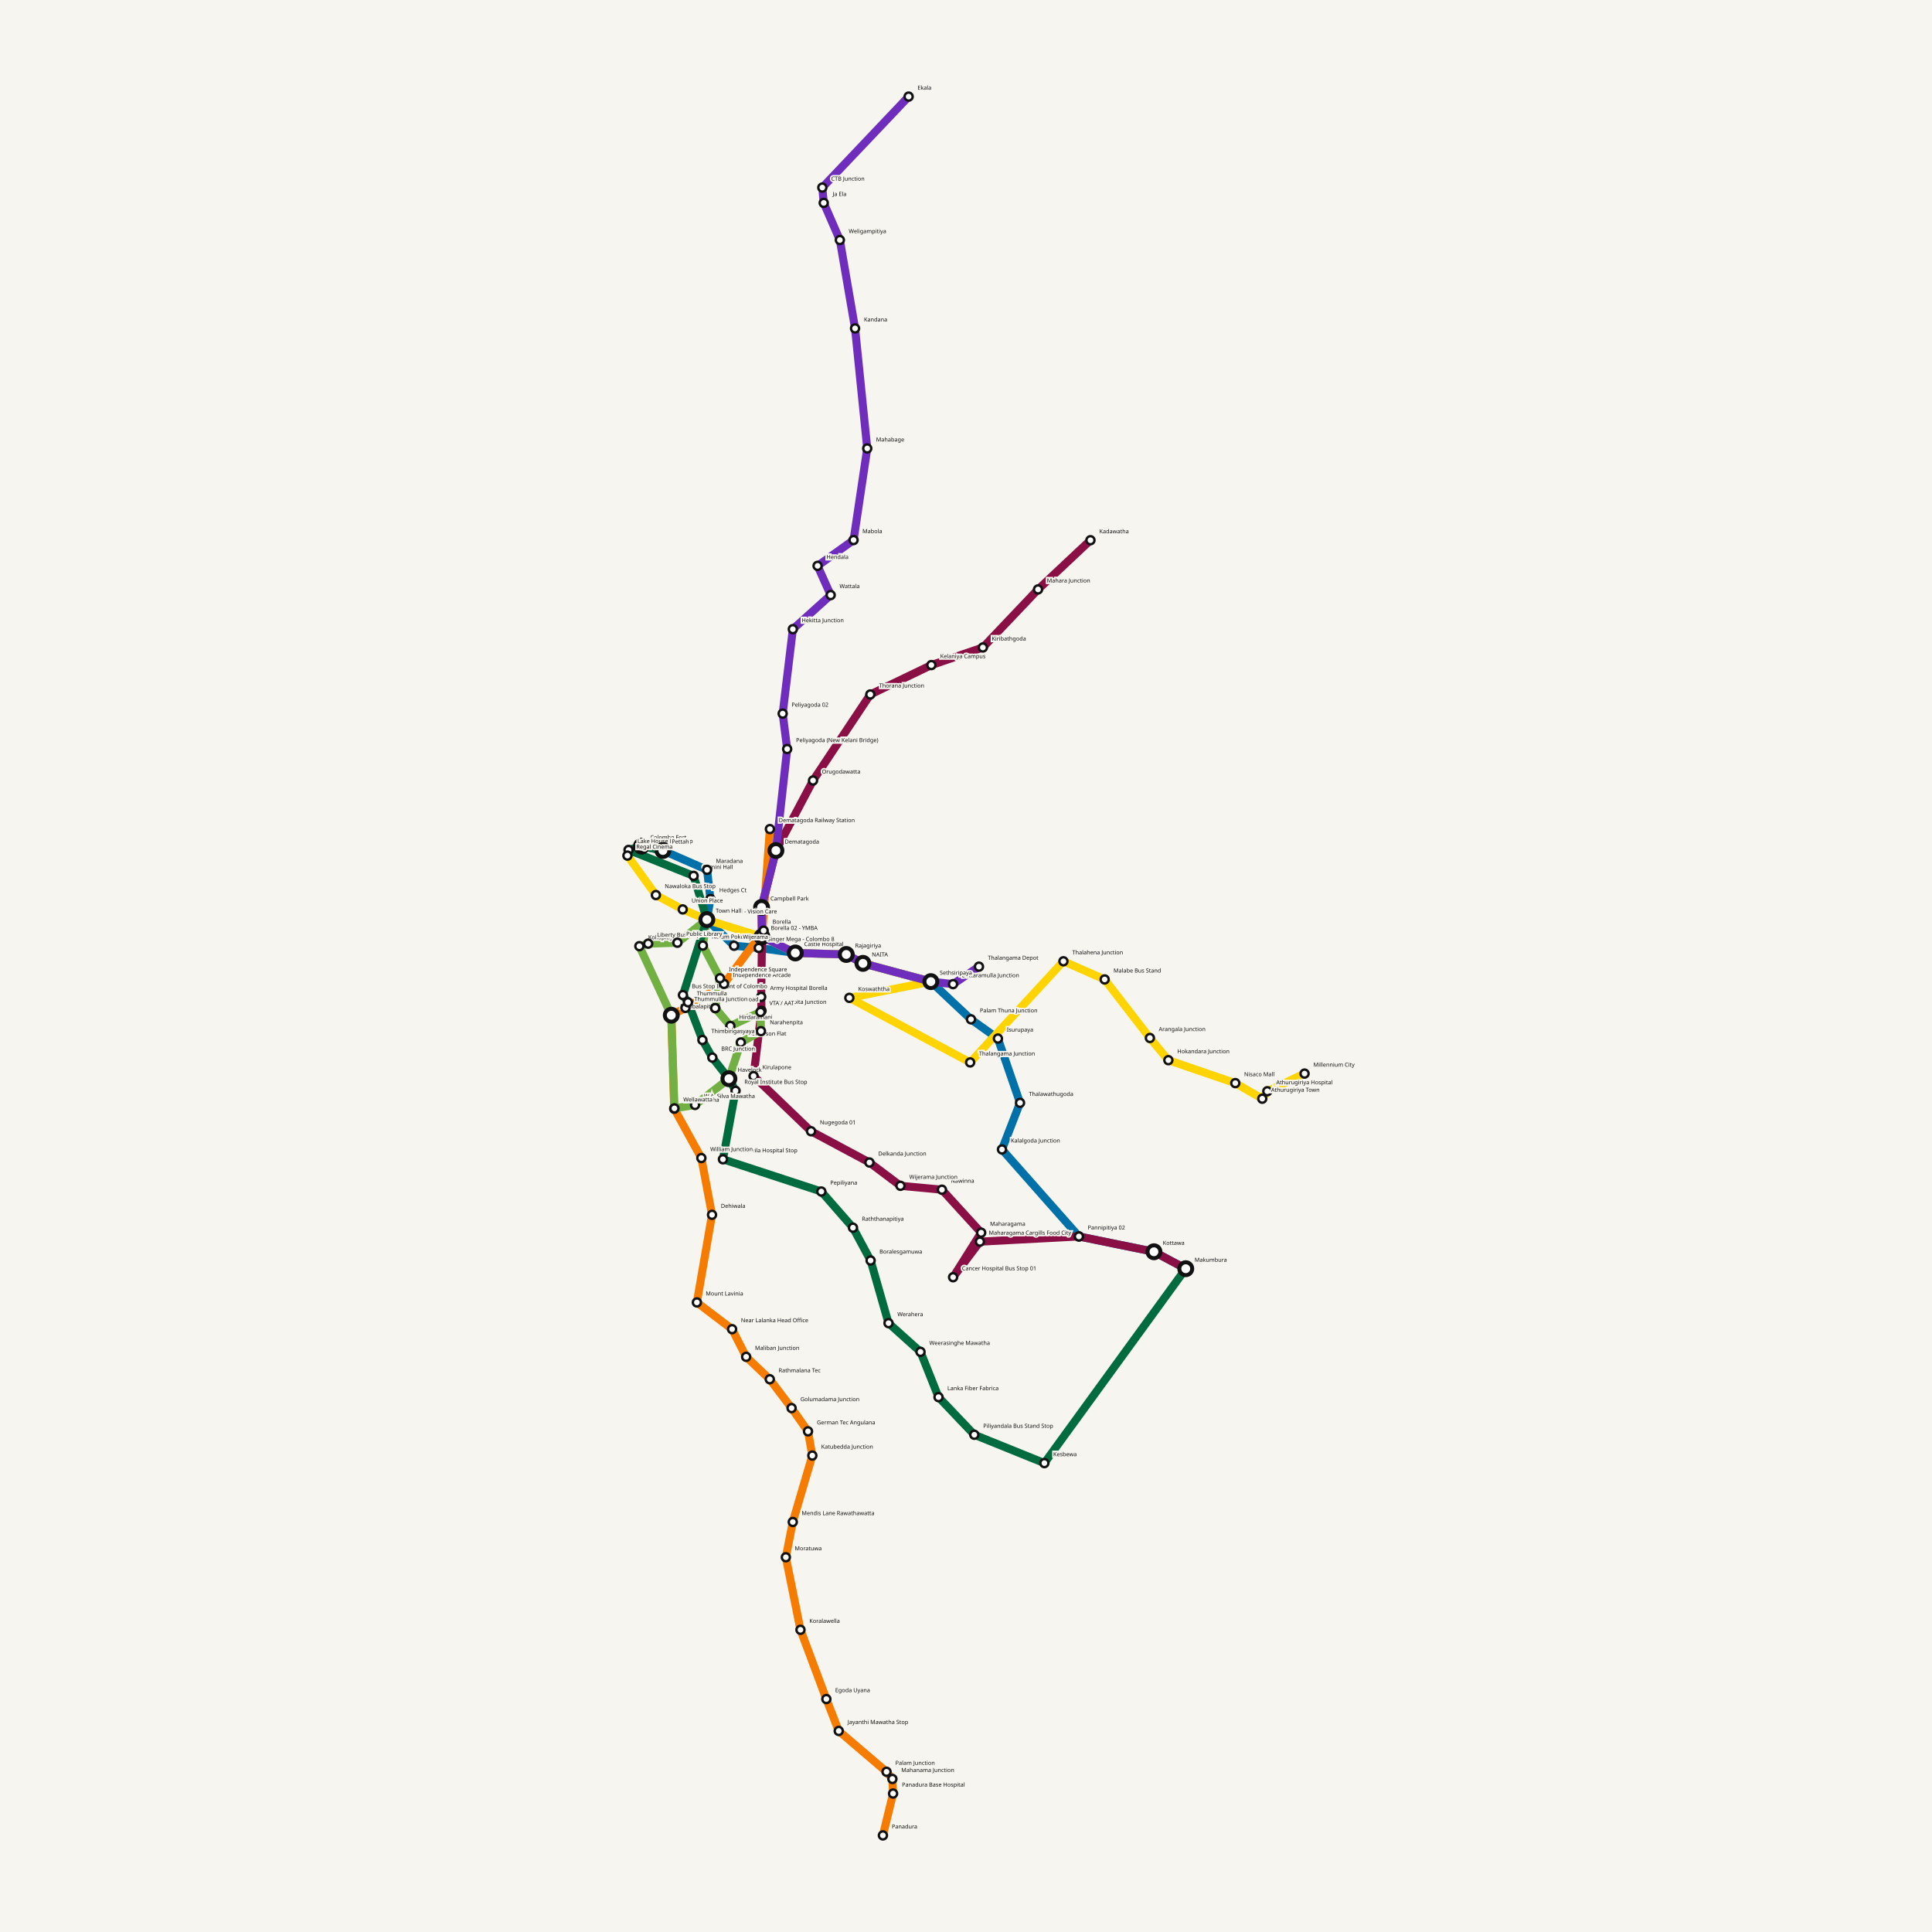
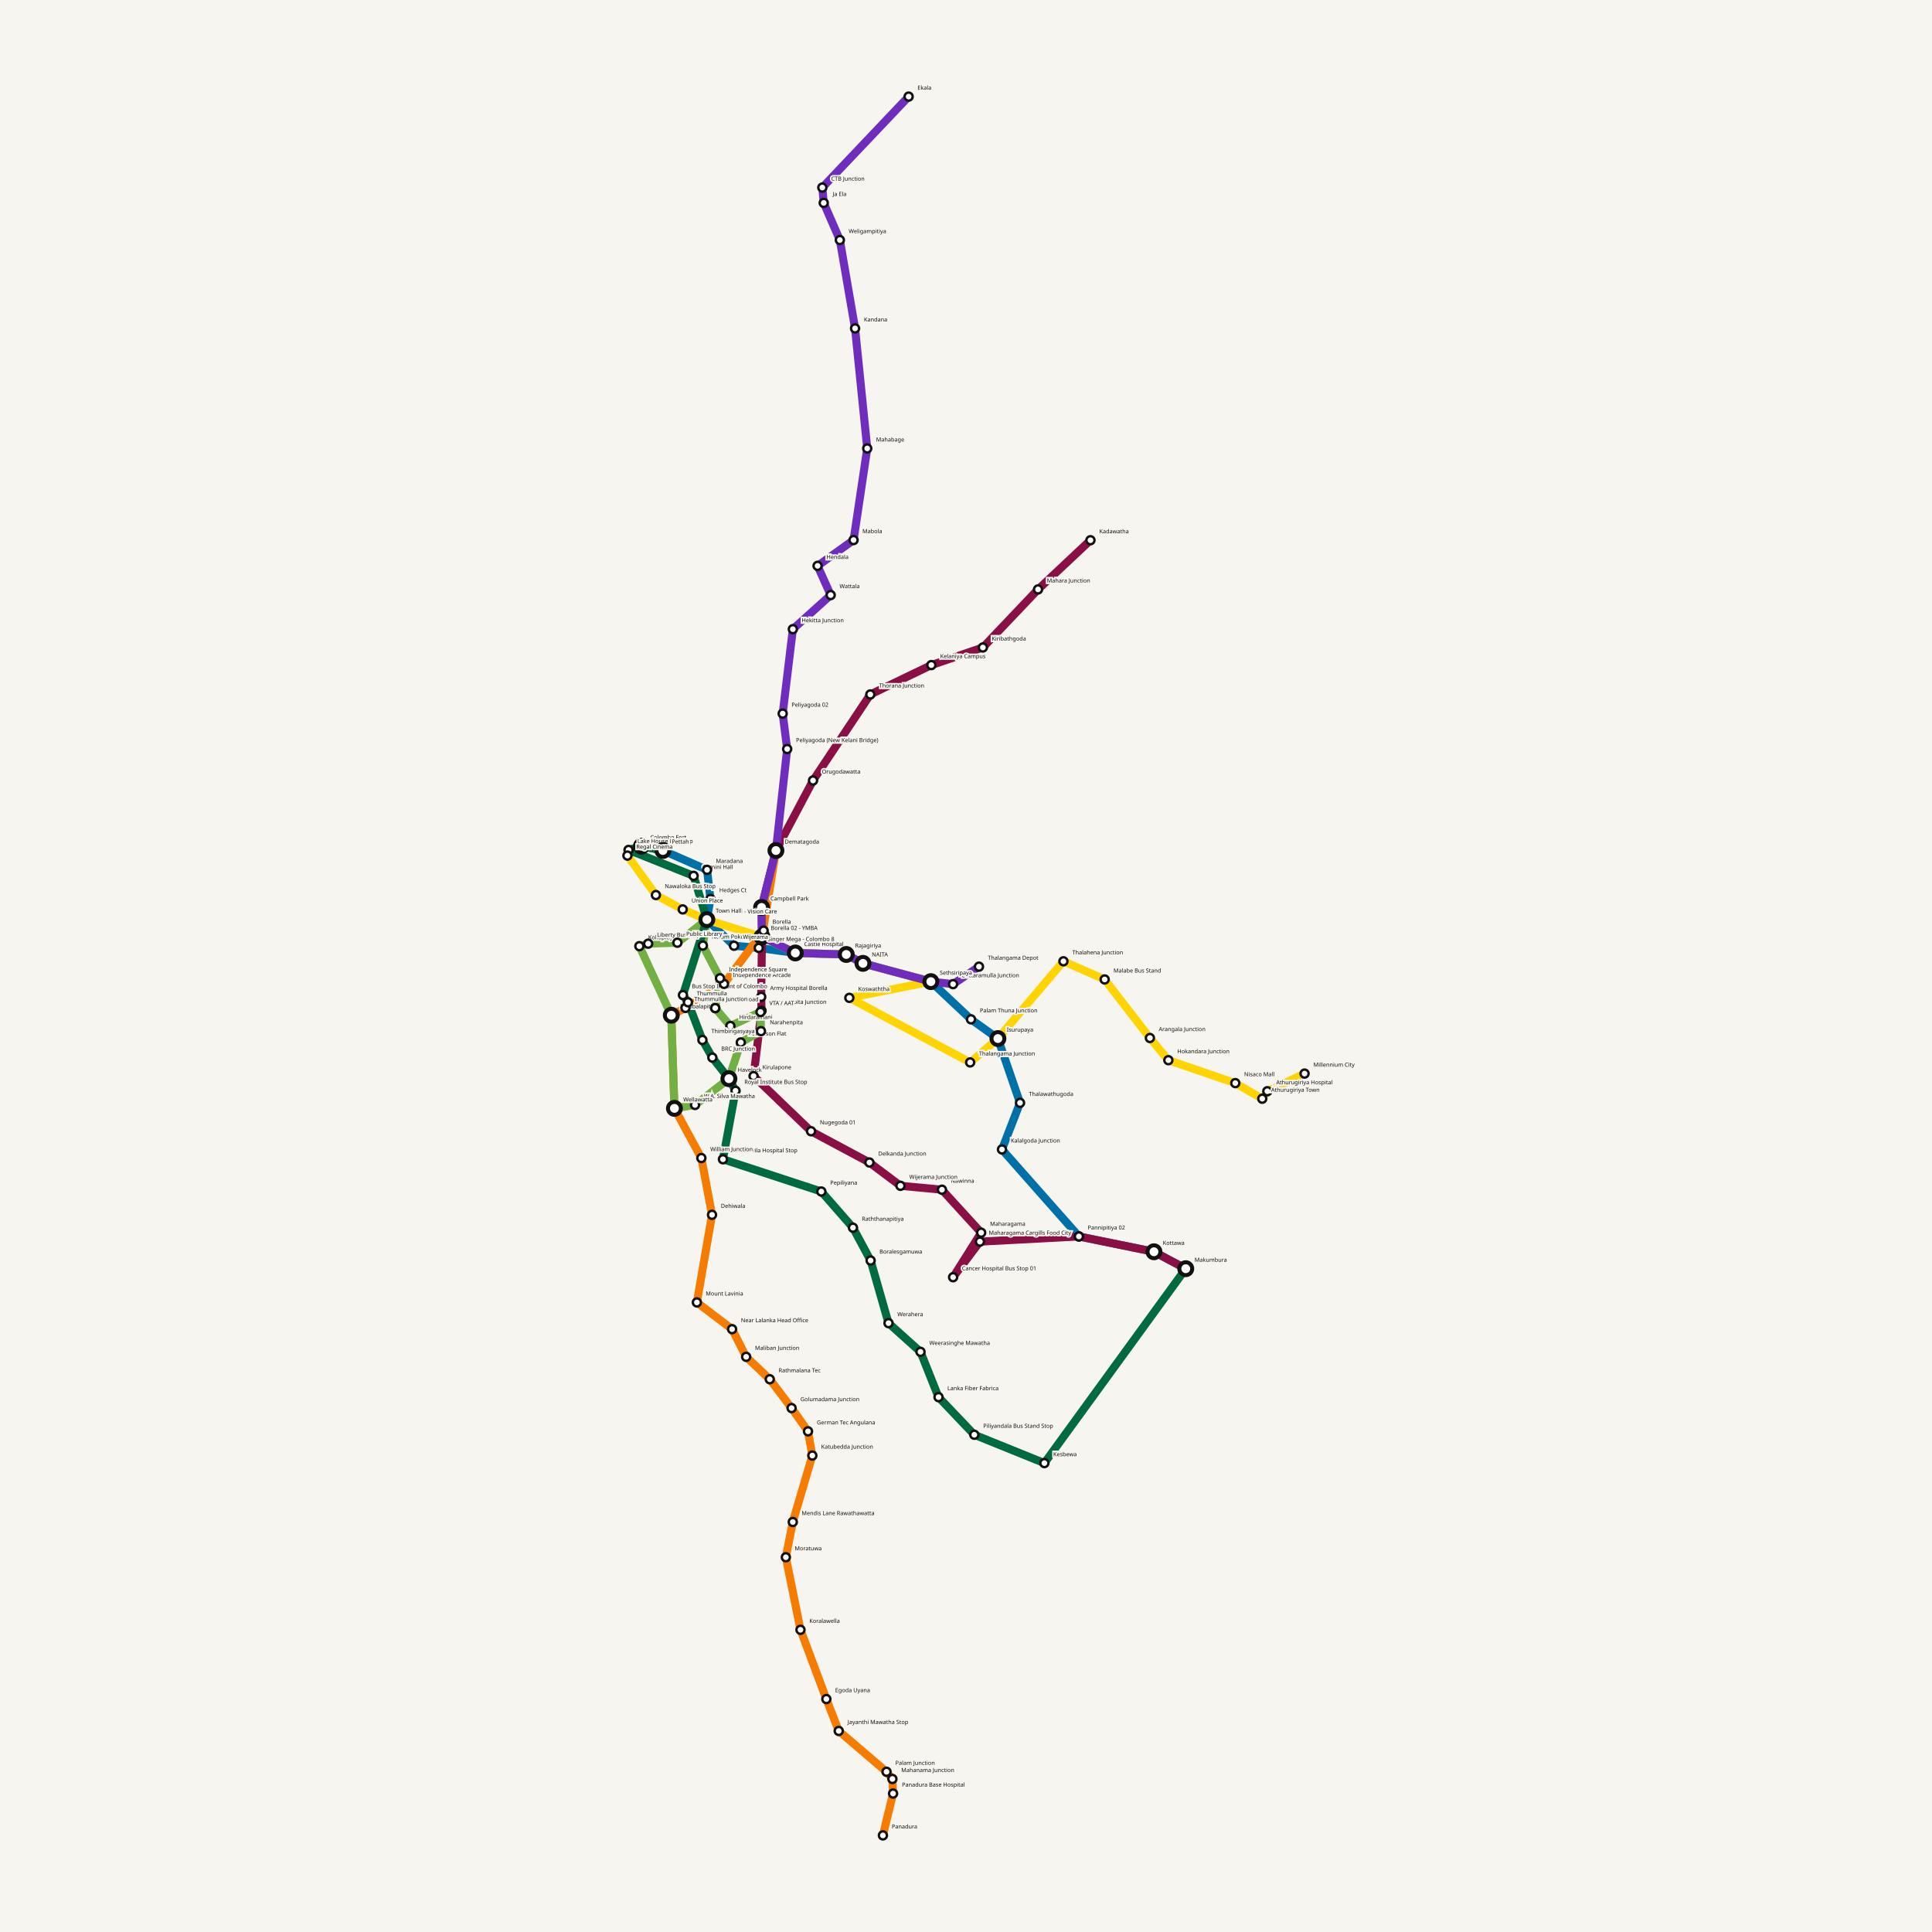
<svg xmlns="http://www.w3.org/2000/svg" width="2400" height="2400" viewBox="0 0 2400 2400">
  <style>
.route { fill: none; stroke-linecap: round; stroke-linejoin: round; }
.station { fill: white; stroke: #111; stroke-width: 3; }
.interchange { fill: white; stroke: #111; stroke-width: 5; }
.label { font: 7px sans-serif; fill: #111; dominant-baseline: middle; paint-order: stroke; stroke: #f7f5ef; stroke-width: 4px; }
</style>
  <rect width="2400" height="2400" fill="#f7f5ef" />
  <polyline class="route" points="1472.986,1576.018 1433.483,1554.987 1340.258,1535.961 1244.688,1427.878 1267.115,1370 1239.641,1290.129 1206.195,1266.248 1156.334,1219.396 1071.989,1196.727 1051.262,1185.679 987.959,1183.806 942.556,1177.58 911.886,1174.847 878.085,1142.367 882.534,1116.787 878.348,1080.542 823.487,1056.513 796.843,1051.123" stroke="#0070a8" stroke-width="10" />
-   <polyline class="route" points="1620.567,1333.646 1574.336,1355.57 1568.023,1364.855 1534.536,1345.486 1451.39,1317 1428.459,1289.433 1372.25,1216.702 1321.03,1194.146 1205.156,1319.782 1055.087,1239.576 1156.334,1219.396 1071.989,1196.727 1051.262,1185.679 987.959,1183.806 946.549,1163.772 879.871,1143.242 848.111,1129.695 814.79,1111.852 779.433,1062.845 796.843,1051.123" stroke="#ffd400" stroke-width="10" />
+   <polyline class="route" points="1620.567,1333.646 1574.336,1355.57 1568.023,1364.855 1534.536,1345.486 1451.39,1317 1428.459,1289.433 1372.25,1216.702 1321.03,1194.146 1239.641,1290.129 1205.156,1319.782 1055.087,1239.576 1156.334,1219.396 1071.989,1196.727 1051.262,1185.679 987.959,1183.806 946.549,1163.772 879.871,1143.242 848.111,1129.695 814.79,1111.852 779.433,1062.845 796.843,1051.123" stroke="#ffd400" stroke-width="10" />
  <polyline class="route" points="1472.986,1576.018 1433.483,1554.987 1340.258,1535.961 1217.285,1542.421 1183.983,1586.617 1218.847,1531.303 1170.115,1477.894 1118.595,1473.045 1080.052,1444.098 1007.51,1405.277 936.119,1336.759 945.98,1255.643 945.593,1238.363 946.549,1163.772 946.063,1127.255 963.88,1056.565 1009.99,969.567 1081.148,862.682 1156.973,826.181 1220.971,804.336 1289.485,732.208 1354.606,671.078" stroke="#8a0f45" stroke-width="10" />
-   <polyline class="route" points="956.401,1029.904 946.549,1163.772 948.597,1156.076 899.403,1222.231 851.514,1252.084 833.903,1261.151 837.535,1377.231 871.261,1438.572 884.503,1509.086 865.691,1617.912 909.445,1651.146 926.897,1685.498 956.24,1713.353 983.35,1749.187 1003.747,1778.056 1009.106,1808.157 984.828,1890.689 976.221,1934.471 994.379,2024.597 1026.525,2110.628 1041.912,2150.241 1101.286,2200.97 1108.571,2209.889 1109.412,2228.005 1096.785,2280.0" stroke="#f57c00" stroke-width="10" />
+   <polyline class="route" points="963.88,1056.565 946.549,1163.772 948.597,1156.076 899.403,1222.231 851.514,1252.084 833.903,1261.151 837.803,1376.863 871.261,1438.572 884.503,1509.086 865.691,1617.912 909.445,1651.146 926.897,1685.498 956.24,1713.353 983.35,1749.187 1003.747,1778.056 1009.106,1808.157 984.828,1890.689 976.221,1934.471 994.379,2024.597 1026.525,2110.628 1041.912,2150.241 1101.286,2200.97 1108.571,2209.889 1109.412,2228.005 1096.785,2280.0" stroke="#f57c00" stroke-width="10" />
  <polyline class="route" points="1216.116,1200.809 1183.901,1222.545 1156.334,1219.396 1071.989,1196.727 1051.262,1185.679 987.959,1183.806 946.549,1163.772 946.063,1127.255 963.88,1056.565 977.855,930.462 972.28,886.479 984.914,781.575 1031.916,739.228 1015.632,702.917 1060.338,670.883 1077.314,557.055 1062.194,407.95 1043.313,298.186 1023.267,252.049 1021.52,232.994 1128.752,120.0" stroke="#6f2dbd" stroke-width="10" />
  <polyline class="route" points="794.251,1175.368 805.202,1172.254 841.48,1171.07 878.085,1142.367 873.125,1174.601 894.419,1215.248 888.478,1252.299 888.478,1252.299 907.28,1274.48 944.75,1257.126 945.285,1280.952 920.232,1294.984 905.471,1339.979 863.406,1372.615 837.803,1376.863 833.903,1261.151 794.251,1175.368" stroke="#72b043" stroke-width="10" />
  <polyline class="route" points="1472.986,1576.018 1297.37,1817.529 1210.336,1782.304 1165.864,1735.562 1143.474,1679.309 1103.758,1643.645 1081.509,1565.84 1059.6,1525.094 1020.292,1480.168 898.07,1440.083 913.711,1355.033 905.471,1339.979 884.911,1313.79 872.576,1291.899 854.62,1245.073 848.384,1236.116 878.085,1142.367 861.637,1088.02 780.828,1055.829 796.843,1051.123 823.487,1056.513" stroke="#006b3f" stroke-width="10" />
  <circle class="station" cx="920.232" cy="1294.984" r="5" />
  <text class="label" x="931.232" y="1283.984">Anderson Flat</text>
  <circle class="station" cx="1428.459" cy="1289.433" r="5" />
  <text class="label" x="1439.459" y="1278.433">Arangala Junction</text>
  <circle class="station" cx="945.593" cy="1238.363" r="5" />
  <text class="label" x="956.593" y="1227.363">Army Hospital Borella</text>
  <circle class="station" cx="1574.336" cy="1355.57" r="5" />
  <text class="label" x="1585.336" y="1344.57">Athurugiriya Hospital</text>
  <circle class="station" cx="1568.023" cy="1364.855" r="5" />
  <text class="label" x="1579.023" y="1353.855">Athurugiriya Town</text>
  <circle class="interchange" cx="833.903" cy="1261.151" r="8" />
  <text class="label" x="844.903" y="1250.151">Bambalapitiya</text>
  <circle class="station" cx="1183.901" cy="1222.545" r="5" />
  <text class="label" x="1194.901" y="1211.545">Battaramulla Junction</text>
  <circle class="station" cx="1081.509" cy="1565.84" r="5" />
  <text class="label" x="1092.509" y="1554.84">Boralesgamuwa</text>
  <circle class="interchange" cx="946.549" cy="1163.772" r="8" />
  <text class="label" x="957.549" y="1152.772">Borella 02 - YMBA</text>
  <circle class="station" cx="948.597" cy="1156.076" r="5" />
  <text class="label" x="959.597" y="1145.076">Borella</text>
  <circle class="station" cx="884.911" cy="1313.79" r="5" />
  <text class="label" x="895.911" y="1302.79">BRC Junction</text>
  <circle class="station" cx="848.384" cy="1236.116" r="5" />
  <text class="label" x="859.384" y="1225.116">Bus Stop Infront of Colombo</text>
  <circle class="interchange" cx="946.063" cy="1127.255" r="8" />
  <text class="label" x="957.063" y="1116.255">Campbell Park</text>
  <circle class="station" cx="1183.983" cy="1586.617" r="5" />
  <text class="label" x="1194.983" y="1575.617">Cancer Hospital Bus Stop 01</text>
  <circle class="interchange" cx="987.959" cy="1183.806" r="8" />
  <text class="label" x="998.959" y="1172.806">Castle Hospital</text>
  <circle class="interchange" cx="796.843" cy="1051.123" r="8" />
  <text class="label" x="807.843" y="1040.123">Colombo Fort</text>
  <circle class="station" cx="1021.52" cy="232.994" r="5" />
  <text class="label" x="1032.52" y="221.994">CTB Junction</text>
  <circle class="station" cx="884.503" cy="1509.086" r="5" />
  <text class="label" x="895.503" y="1498.086">Dehiwala</text>
  <circle class="station" cx="1080.052" cy="1444.098" r="5" />
  <text class="label" x="1091.052" y="1433.098">Delkanda Junction</text>
-   <circle class="station" cx="956.401" cy="1029.904" r="5" />
-   <text class="label" x="967.401" y="1018.904">Dematagoda Railway Station</text>
  <circle class="interchange" cx="963.88" cy="1056.565" r="8" />
  <text class="label" x="974.88" y="1045.565">Dematagoda</text>
  <circle class="station" cx="1026.525" cy="2110.628" r="5" />
  <text class="label" x="1037.525" y="2099.628">Egoda Uyana</text>
  <circle class="station" cx="1128.752" cy="120.0" r="5" />
  <text class="label" x="1139.752" y="109.0">Ekala</text>
  <circle class="station" cx="861.637" cy="1088.02" r="5" />
  <text class="label" x="872.637" y="1077.02">Gamini Hall</text>
  <circle class="station" cx="1003.747" cy="1778.056" r="5" />
  <text class="label" x="1014.747" y="1767.056">German Tec Angulana</text>
  <circle class="station" cx="983.35" cy="1749.187" r="5" />
  <text class="label" x="994.35" y="1738.187">Golumadama Junction</text>
  <circle class="interchange" cx="905.471" cy="1339.979" r="8" />
  <text class="label" x="916.471" y="1328.979">Havelock</text>
  <circle class="station" cx="882.534" cy="1116.787" r="5" />
  <text class="label" x="893.534" y="1105.787">Hedges Ct</text>
  <circle class="station" cx="984.914" cy="781.575" r="5" />
  <text class="label" x="995.914" y="770.575">Hekitta Junction</text>
  <circle class="station" cx="1015.632" cy="702.917" r="5" />
  <text class="label" x="1026.632" y="691.917">Hendala</text>
  <circle class="station" cx="907.28" cy="1274.48" r="5" />
  <text class="label" x="918.28" y="1263.48">Hirdaramani</text>
  <circle class="station" cx="1451.39" cy="1317" r="5" />
  <text class="label" x="1462.39" y="1306">Hokandara Junction</text>
  <circle class="station" cx="899.403" cy="1222.231" r="5" />
  <text class="label" x="910.403" y="1211.231">Independence Arcade</text>
  <circle class="station" cx="894.419" cy="1215.248" r="5" />
  <text class="label" x="905.419" y="1204.248">Independence Square</text>
-   <circle class="station" cx="1239.641" cy="1290.129" r="5" />
+   <circle class="interchange" cx="1239.641" cy="1290.129" r="8" />
  <text class="label" x="1250.641" y="1279.129">Isurupaya</text>
  <circle class="station" cx="1023.267" cy="252.049" r="5" />
  <text class="label" x="1034.267" y="241.049">Ja Ela</text>
  <circle class="station" cx="888.478" cy="1252.299" r="5" />
  <text class="label" x="899.478" y="1241.299">Jawatta Road</text>
  <circle class="station" cx="888.478" cy="1252.299" r="5" />
  <text class="label" x="899.478" y="1241.299">Jawatta</text>
  <circle class="station" cx="1041.912" cy="2150.241" r="5" />
  <text class="label" x="1052.912" y="2139.241">Jayanthi Mawatha Stop</text>
  <circle class="station" cx="1354.606" cy="671.078" r="5" />
  <text class="label" x="1365.606" y="660.078">Kadawatha</text>
  <circle class="station" cx="1244.688" cy="1427.878" r="5" />
  <text class="label" x="1255.688" y="1416.878">Kalalgoda Junction</text>
  <circle class="station" cx="898.07" cy="1440.083" r="5" />
  <text class="label" x="909.07" y="1429.083">Kalubowila Hospital Stop</text>
  <circle class="station" cx="1062.194" cy="407.95" r="5" />
  <text class="label" x="1073.194" y="396.95">Kandana</text>
  <circle class="station" cx="1009.106" cy="1808.157" r="5" />
  <text class="label" x="1020.106" y="1797.157">Katubedda Junction</text>
  <circle class="station" cx="1156.973" cy="826.181" r="5" />
  <text class="label" x="1167.973" y="815.181">Kelaniya Campus</text>
  <circle class="station" cx="1297.37" cy="1817.529" r="5" />
  <text class="label" x="1308.37" y="1806.529">Kesbewa</text>
  <circle class="station" cx="1220.971" cy="804.336" r="5" />
  <text class="label" x="1231.971" y="793.336">Kiribathgoda</text>
  <circle class="station" cx="936.119" cy="1336.759" r="5" />
  <text class="label" x="947.119" y="1325.759">Kirulapone</text>
  <circle class="station" cx="794.251" cy="1175.368" r="5" />
  <text class="label" x="805.251" y="1164.368">Kollupitiya</text>
  <circle class="station" cx="994.379" cy="2024.597" r="5" />
  <text class="label" x="1005.379" y="2013.597">Koralawella</text>
  <circle class="station" cx="1055.087" cy="1239.576" r="5" />
  <text class="label" x="1066.087" y="1228.576">Koswaththa</text>
  <circle class="interchange" cx="1433.483" cy="1554.987" r="8" />
  <text class="label" x="1444.483" y="1543.987">Kottawa</text>
  <circle class="station" cx="780.828" cy="1055.829" r="5" />
  <text class="label" x="791.828" y="1044.829">Lake House Bus Stop</text>
  <circle class="station" cx="1165.864" cy="1735.562" r="5" />
  <text class="label" x="1176.864" y="1724.562">Lanka Fiber Fabrica</text>
  <circle class="station" cx="805.202" cy="1172.254" r="5" />
  <text class="label" x="816.202" y="1161.254">Liberty Bus Stop</text>
  <circle class="station" cx="1060.338" cy="670.883" r="5" />
  <text class="label" x="1071.338" y="659.883">Mabola</text>
  <circle class="station" cx="1077.314" cy="557.055" r="5" />
  <text class="label" x="1088.314" y="546.055">Mahabage</text>
  <circle class="station" cx="1108.571" cy="2209.889" r="5" />
  <text class="label" x="1119.571" y="2198.889">Mahanama Junction</text>
  <circle class="station" cx="1289.485" cy="732.208" r="5" />
  <text class="label" x="1300.485" y="721.208">Mahara Junction</text>
  <circle class="station" cx="1217.285" cy="1542.421" r="5" />
  <text class="label" x="1228.285" y="1531.421">Maharagama Cargills Food City</text>
  <circle class="station" cx="1218.847" cy="1531.303" r="5" />
  <text class="label" x="1229.847" y="1520.303">Maharagama</text>
  <circle class="interchange" cx="1472.986" cy="1576.018" r="8" />
  <text class="label" x="1483.986" y="1565.018">Makumbura</text>
  <circle class="station" cx="1372.25" cy="1216.702" r="5" />
  <text class="label" x="1383.25" y="1205.702">Malabe Bus Stand</text>
  <circle class="station" cx="926.897" cy="1685.498" r="5" />
  <text class="label" x="937.897" y="1674.498">Maliban Junction</text>
  <circle class="station" cx="878.348" cy="1080.542" r="5" />
  <text class="label" x="889.348" y="1069.542">Maradana</text>
  <circle class="station" cx="984.828" cy="1890.689" r="5" />
  <text class="label" x="995.828" y="1879.689">Mendis Lane Rawathawatta</text>
  <circle class="station" cx="1620.567" cy="1333.646" r="5" />
  <text class="label" x="1631.567" y="1322.646">Millennium City</text>
  <circle class="station" cx="976.221" cy="1934.471" r="5" />
  <text class="label" x="987.221" y="1923.471">Moratuwa</text>
  <circle class="station" cx="865.691" cy="1617.912" r="5" />
  <text class="label" x="876.691" y="1606.912">Mount Lavinia</text>
  <circle class="interchange" cx="1071.989" cy="1196.727" r="8" />
  <text class="label" x="1082.989" y="1185.727">NAITA</text>
  <circle class="station" cx="945.98" cy="1255.643" r="5" />
  <text class="label" x="956.98" y="1244.643">Narahenpita Junction</text>
  <circle class="station" cx="945.285" cy="1280.952" r="5" />
  <text class="label" x="956.285" y="1269.952">Narahenpita</text>
  <circle class="station" cx="814.79" cy="1111.852" r="5" />
  <text class="label" x="825.79" y="1100.852">Nawaloka Bus Stop</text>
  <circle class="station" cx="1170.115" cy="1477.894" r="5" />
  <text class="label" x="1181.115" y="1466.894">Nawinna</text>
  <circle class="station" cx="909.445" cy="1651.146" r="5" />
  <text class="label" x="920.445" y="1640.146">Near Lalanka Head Office</text>
  <circle class="station" cx="873.125" cy="1174.601" r="5" />
  <text class="label" x="884.125" y="1163.601">Nelum Pokuna</text>
  <circle class="station" cx="1534.536" cy="1345.486" r="5" />
  <text class="label" x="1545.536" y="1334.486">Nisaco Mall</text>
  <circle class="station" cx="1007.51" cy="1405.277" r="5" />
  <text class="label" x="1018.51" y="1394.277">Nugegoda 01</text>
  <circle class="station" cx="1009.99" cy="969.567" r="5" />
  <text class="label" x="1020.99" y="958.567">Orugodawatta</text>
  <circle class="station" cx="1101.286" cy="2200.97" r="5" />
  <text class="label" x="1112.286" y="2189.97">Palam Junction</text>
  <circle class="station" cx="1206.195" cy="1266.248" r="5" />
  <text class="label" x="1217.195" y="1255.248">Palam Thuna Junction</text>
  <circle class="station" cx="1109.412" cy="2228.005" r="5" />
  <text class="label" x="1120.412" y="2217.005">Panadura Base Hospital</text>
  <circle class="station" cx="1096.785" cy="2280.0" r="5" />
  <text class="label" x="1107.785" y="2269.0">Panadura</text>
  <circle class="station" cx="1340.258" cy="1535.961" r="5" />
  <text class="label" x="1351.258" y="1524.961">Pannipitiya 01</text>
  <circle class="station" cx="1340.258" cy="1535.961" r="5" />
  <text class="label" x="1351.258" y="1524.961">Pannipitiya 02</text>
  <circle class="station" cx="977.855" cy="930.462" r="5" />
  <text class="label" x="988.855" y="919.462">Peliyagoda (New Kelani Bridge)</text>
  <circle class="station" cx="972.28" cy="886.479" r="5" />
  <text class="label" x="983.28" y="875.479">Peliyagoda 02</text>
  <circle class="station" cx="1020.292" cy="1480.168" r="5" />
  <text class="label" x="1031.292" y="1469.168">Pepiliyana</text>
  <circle class="interchange" cx="823.487" cy="1056.513" r="8" />
  <text class="label" x="834.487" y="1045.513">Pettah</text>
  <circle class="station" cx="1210.336" cy="1782.304" r="5" />
  <text class="label" x="1221.336" y="1771.304">Piliyandala Bus Stand Stop</text>
  <circle class="station" cx="841.48" cy="1171.07" r="5" />
  <text class="label" x="852.48" y="1160.07">Public Library</text>
  <circle class="interchange" cx="1051.262" cy="1185.679" r="8" />
  <text class="label" x="1062.262" y="1174.679">Rajagiriya</text>
  <circle class="station" cx="956.24" cy="1713.353" r="5" />
  <text class="label" x="967.24" y="1702.353">Rathmalana Tec</text>
  <circle class="station" cx="1059.6" cy="1525.094" r="5" />
  <text class="label" x="1070.6" y="1514.094">Raththanapitiya</text>
  <circle class="station" cx="779.433" cy="1062.845" r="5" />
  <text class="label" x="790.433" y="1051.845">Regal Cinema</text>
  <circle class="station" cx="913.711" cy="1355.033" r="5" />
  <text class="label" x="924.711" y="1344.033">Royal Institute Bus Stop</text>
  <circle class="interchange" cx="1156.334" cy="1219.396" r="8" />
  <text class="label" x="1167.334" y="1208.396">Sethsiripaya</text>
  <circle class="station" cx="942.556" cy="1177.58" r="5" />
  <text class="label" x="953.556" y="1166.58">Singer Mega - Colombo 8</text>
  <circle class="station" cx="1321.03" cy="1194.146" r="5" />
  <text class="label" x="1332.03" y="1183.146">Thalahena Junction</text>
  <circle class="station" cx="1216.116" cy="1200.809" r="5" />
  <text class="label" x="1227.116" y="1189.809">Thalangama Depot</text>
  <circle class="station" cx="1205.156" cy="1319.782" r="5" />
  <text class="label" x="1216.156" y="1308.782">Thalangama Junction</text>
  <circle class="station" cx="1267.115" cy="1370" r="5" />
  <text class="label" x="1278.115" y="1359">Thalawathugoda</text>
  <circle class="station" cx="872.576" cy="1291.899" r="5" />
  <text class="label" x="883.576" y="1280.899">Thimbirigasyaya</text>
  <circle class="station" cx="1081.148" cy="862.682" r="5" />
  <text class="label" x="1092.148" y="851.682">Thorana Junction</text>
  <circle class="station" cx="851.514" cy="1252.084" r="5" />
  <text class="label" x="862.514" y="1241.084">Thummulla Junction</text>
  <circle class="station" cx="854.62" cy="1245.073" r="5" />
  <text class="label" x="865.62" y="1234.073">Thummulla</text>
  <circle class="station" cx="879.871" cy="1143.242" r="5" />
  <text class="label" x="890.871" y="1132.242">Town Hall - Vision Care</text>
  <circle class="interchange" cx="878.085" cy="1142.367" r="8" />
  <text class="label" x="889.085" y="1131.367">Town Hall</text>
  <circle class="station" cx="848.111" cy="1129.695" r="5" />
  <text class="label" x="859.111" y="1118.695">Union Place</text>
  <circle class="station" cx="944.75" cy="1257.126" r="5" />
  <text class="label" x="955.75" y="1246.126">VTA / AAT</text>
  <circle class="station" cx="863.406" cy="1372.615" r="5" />
  <text class="label" x="874.406" y="1361.615">W.A. Silva Mawatha</text>
  <circle class="station" cx="1031.916" cy="739.228" r="5" />
  <text class="label" x="1042.916" y="728.228">Wattala</text>
  <circle class="station" cx="1143.474" cy="1679.309" r="5" />
  <text class="label" x="1154.474" y="1668.309">Weerasinghe Mawatha</text>
  <circle class="station" cx="1043.313" cy="298.186" r="5" />
  <text class="label" x="1054.313" y="287.186">Weligampitiya</text>
-   <circle class="station" cx="837.535" cy="1377.231" r="5" />
-   <text class="label" x="848.535" y="1366.231">Wellawaththa</text>
-   <circle class="station" cx="837.803" cy="1376.863" r="5" />
+   <circle class="interchange" cx="837.803" cy="1376.863" r="8" />
  <text class="label" x="848.803" y="1365.863">Wellawatta</text>
  <circle class="station" cx="1103.758" cy="1643.645" r="5" />
  <text class="label" x="1114.758" y="1632.645">Werahera</text>
  <circle class="station" cx="1118.595" cy="1473.045" r="5" />
  <text class="label" x="1129.595" y="1462.045">Wijerama Junction</text>
  <circle class="station" cx="911.886" cy="1174.847" r="5" />
  <text class="label" x="922.886" y="1163.847">Wijerama</text>
  <circle class="station" cx="871.261" cy="1438.572" r="5" />
  <text class="label" x="882.261" y="1427.572">William Junction</text>
</svg>
